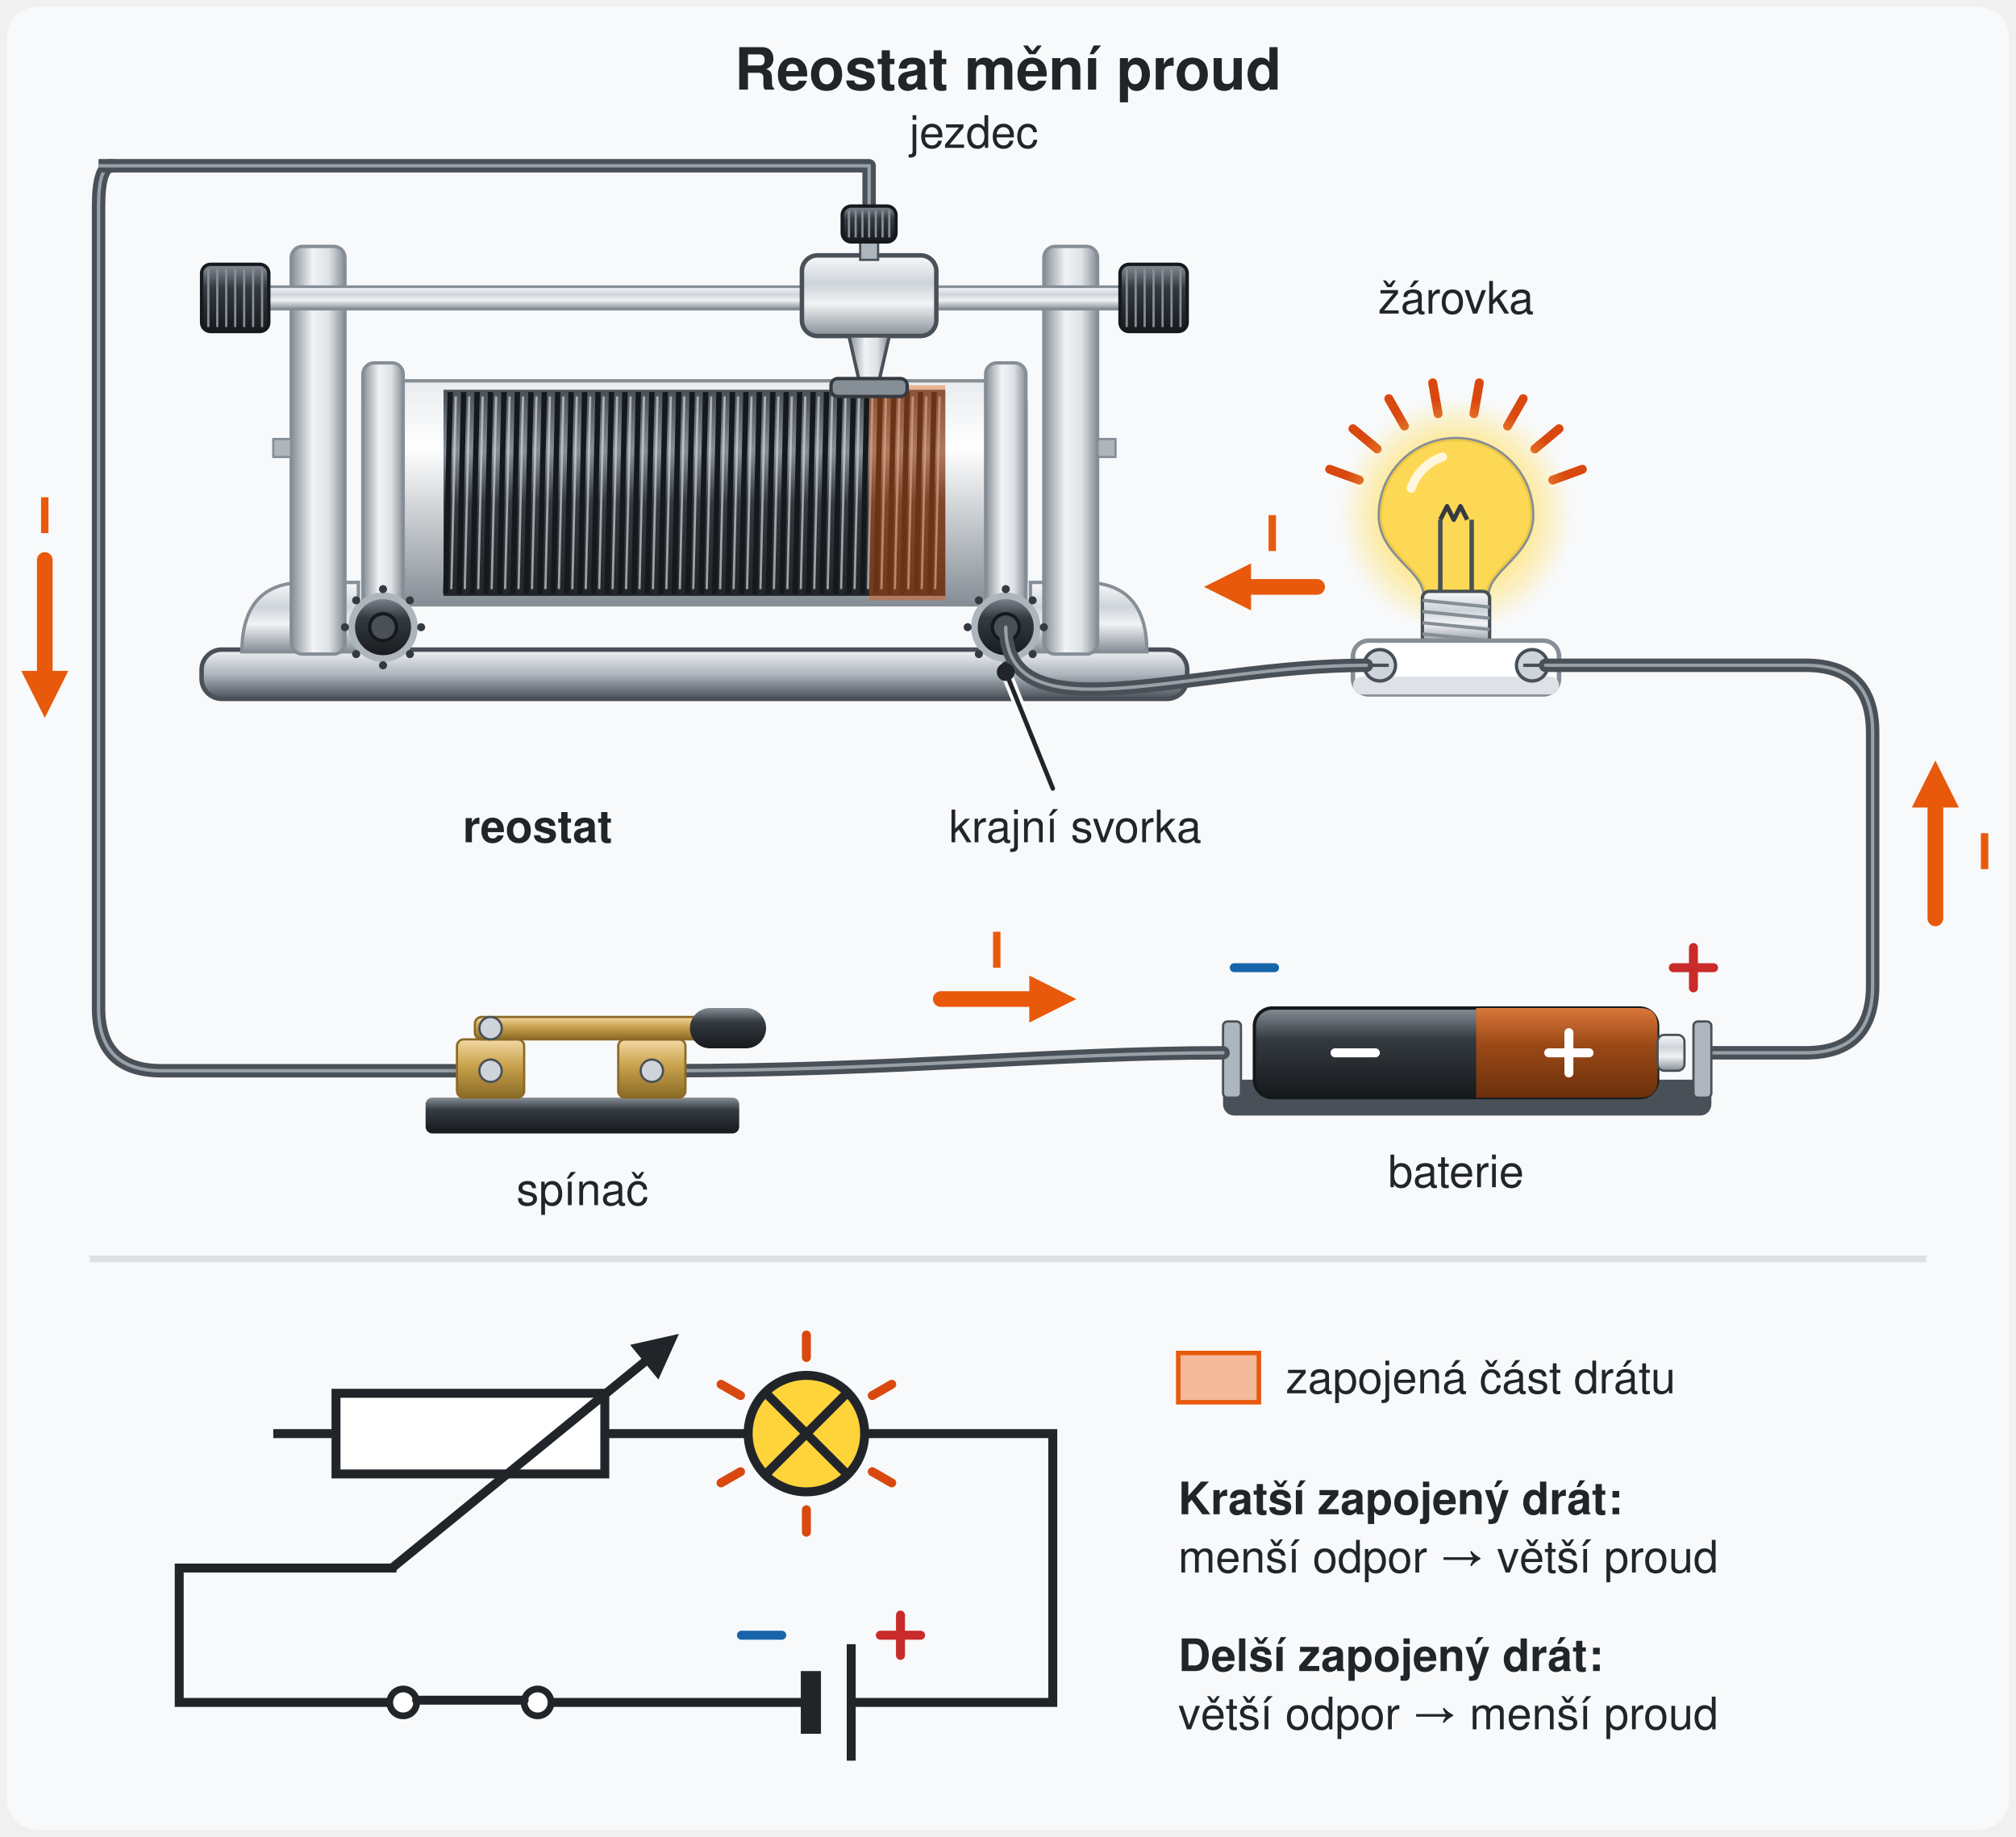
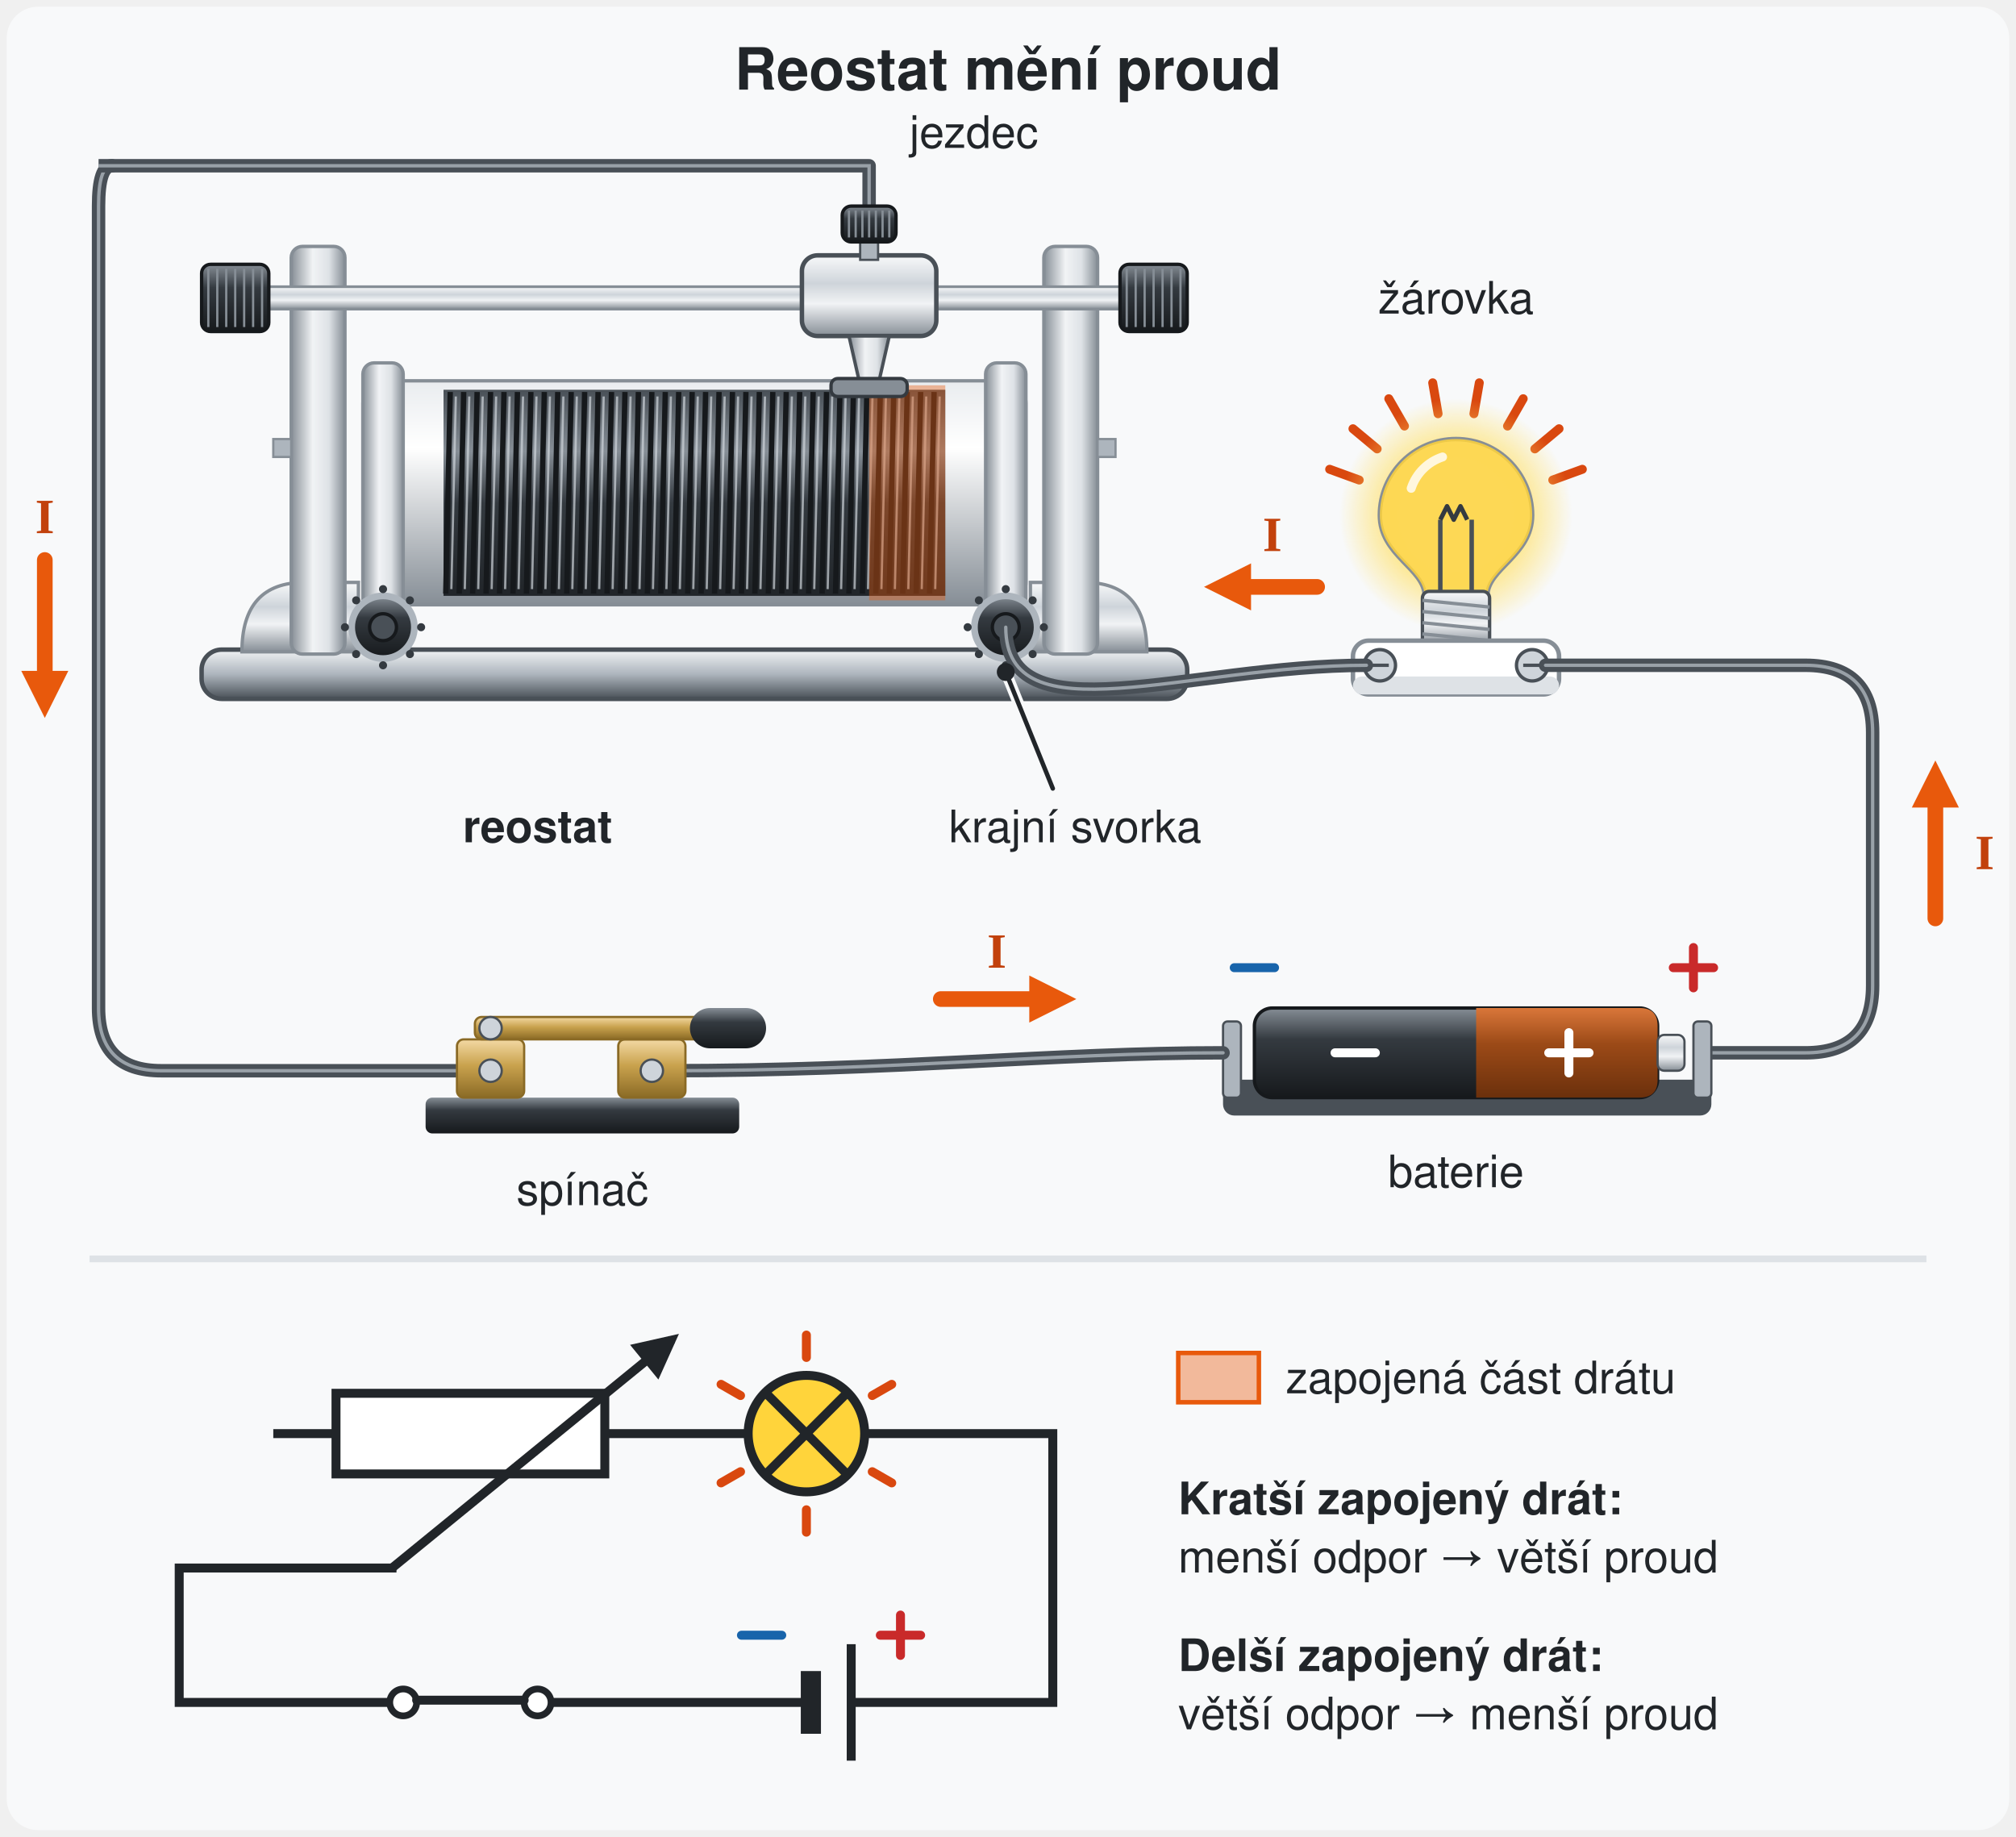
<svg xmlns="http://www.w3.org/2000/svg" viewBox="0 0 900 820" font-family="'Segoe UI', Helvetica, Arial, sans-serif" role="img" aria-label="Reostat zapojený za sebou se žárovkou, baterií a spínačem; připojená je pravá krajní svorka a svorka jezdce. Proud prochází jen částí drátu mezi jezdcem a pravým koncem. Dole schéma. Animace: jezdec se posouvá doleva, zapojený drát se prodlužuje, odpor roste, proud slábne a žárovka svítí slaběji; pak se jezdec vrací a žárovka se rozjasní.">
  <style>
/* Předloha: PDF lekce 30, s. 6 (reostat: rezistor se šipkou vlevo nahoře, žárovka vpravo, článek + vpravo dole, spínač vlevo dole;
   připojen jezdec a jedna krajní svorka). Skutečný obvod nakreslen ve stejném uspořádání jako schéma.
   8 s: 0–12 % jezdec u pravého konce (krátký drát, jasné světlo), 12–44 % jede doleva, 44–62 % dlouhý drát a slabé světlo, 62–94 % zpět.
   Bez animace = koncový stav: jezdec u pravého konce, žárovka svítí jasně. Žádná čísla (výklad je nemá). */
.jz { animation: jz 8s ease-in-out infinite; }
@keyframes jz { 0%, 12% { transform: translateX(0); } 44%, 62% { transform: translateX(-164px); } 94%, 100% { transform: translateX(0); } }
.pas { transform-box: fill-box; transform-origin: right center; animation: pas 8s ease-in-out infinite; }
@keyframes pas { 0%, 12% { transform: scaleX(1); } 44%, 62% { transform: scaleX(5.8235); } 94%, 100% { transform: scaleX(1); } }
.svit { animation: svit 8s ease-in-out infinite; }
@keyframes svit { 0%, 12% { opacity: 1; } 44%, 62% { opacity: 0.2; } 94%, 100% { opacity: 1; } }
.proud { animation: proud 8s ease-in-out infinite; }
@keyframes proud { 0%, 12% { opacity: 1; } 44%, 62% { opacity: 0.25; } 94%, 100% { opacity: 1; } }
@media (prefers-reduced-motion: reduce) { .jz, .pas, .svit, .proud { animation: none; } }
</style>
  <defs>
    <linearGradient id="g-kov" x1="0" y1="0" x2="0" y2="1">
      <stop offset="0" stop-color="#f8f9fa" />
      <stop offset="0.35" stop-color="#ced4da" />
      <stop offset="0.6" stop-color="#f1f3f5" />
      <stop offset="1" stop-color="#868e96" />
    </linearGradient>
    <linearGradient id="g-kovh" x1="0" y1="0" x2="1" y2="0">
      <stop offset="0" stop-color="#868e96" />
      <stop offset="0.4" stop-color="#f1f3f5" />
      <stop offset="0.7" stop-color="#dee2e6" />
      <stop offset="1" stop-color="#868e96" />
    </linearGradient>
    <linearGradient id="g-zakl" x1="0" y1="0" x2="0" y2="1">
      <stop offset="0" stop-color="#f1f3f5" />
      <stop offset="0.5" stop-color="#adb5bd" />
      <stop offset="1" stop-color="#495057" />
    </linearGradient>
    <linearGradient id="g-valec" x1="0" y1="0" x2="0" y2="1">
      <stop offset="0" stop-color="#e9ecef" />
      <stop offset="0.3" stop-color="#ffffff" />
      <stop offset="1" stop-color="#868e96" />
    </linearGradient>
    <linearGradient id="g-civka" x1="0" y1="0" x2="0" y2="1">
      <stop offset="0" stop-color="#495057" />
      <stop offset="0.3" stop-color="#868e96" />
      <stop offset="0.55" stop-color="#343a40" />
      <stop offset="1" stop-color="#212529" />
    </linearGradient>
    <linearGradient id="g-mosaz" x1="0" y1="0" x2="0" y2="1">
      <stop offset="0" stop-color="#f3d9a4" />
      <stop offset="0.45" stop-color="#c9a24d" />
      <stop offset="1" stop-color="#8a6a25" />
    </linearGradient>
    <linearGradient id="g-mosazh" x1="0" y1="0" x2="1" y2="0">
      <stop offset="0" stop-color="#8a6a25" />
      <stop offset="0.35" stop-color="#f3d9a4" />
      <stop offset="0.7" stop-color="#c9a24d" />
      <stop offset="1" stop-color="#8a6a25" />
    </linearGradient>
    <linearGradient id="g-meda" x1="0" y1="0" x2="0" y2="1">
      <stop offset="0" stop-color="#d9773a" />
      <stop offset="0.4" stop-color="#9c4a17" />
      <stop offset="1" stop-color="#6b300c" />
    </linearGradient>
    <linearGradient id="g-cerna" x1="0" y1="0" x2="0" y2="1">
      <stop offset="0" stop-color="#868e96" />
      <stop offset="0.35" stop-color="#343a40" />
      <stop offset="1" stop-color="#16191c" />
    </linearGradient>
    <radialGradient id="g-zar">
      <stop offset="0" stop-color="#fff3bf" />
      <stop offset="0.6" stop-color="#ffe066" stop-opacity="0.7" />
      <stop offset="1" stop-color="#ffe066" stop-opacity="0" />
    </radialGradient>
    <marker id="v-ora" viewBox="0 0 10 10" refX="5" refY="5" markerWidth="3" markerHeight="3" orient="auto">
      <path d="M0 0L10 5L0 10Z" fill="#e8590c" />
    </marker>
    <marker id="v-ink" viewBox="0 0 10 10" refX="8" refY="5" markerWidth="5" markerHeight="5" orient="auto">
      <path d="M0 0L10 5L0 10Z" fill="#212529" />
    </marker>
    <marker id="v-ink2" viewBox="0 0 10 10" refX="5" refY="5" markerWidth="4" markerHeight="4" orient="auto-start-reverse">
      <path d="M0 0L10 5L0 10Z" fill="#212529" />
    </marker>
  </defs>
  <rect x="3" y="3" width="894" height="814" rx="14" fill="#f8f9fa" />
  <text x="450.0" y="40" font-size="26" font-weight="bold" fill="#212529" text-anchor="middle">Reostat mění proud</text>
  <g>
    <rect x="90" y="290" width="440" height="22" rx="9" fill="url(#g-zakl)" stroke="#495057" stroke-width="2" />
    <path d="M108 291 Q108 260 136 260 H160 V291 Z" fill="url(#g-kov)" stroke="#868e96" stroke-width="1.5" />
    <path d="M512 291 Q512 260 484 260 H460 V291 Z" fill="url(#g-kov)" stroke="#868e96" stroke-width="1.5" />
    <rect x="130" y="110" width="24" height="182" rx="5" fill="url(#g-kovh)" stroke="#868e96" stroke-width="1.5" />
    <rect x="122" y="196" width="8" height="8" fill="#adb5bd" stroke="#868e96" />
    <rect x="466" y="110" width="24" height="182" rx="5" fill="url(#g-kovh)" stroke="#868e96" stroke-width="1.5" />
    <rect x="490" y="196" width="8" height="8" fill="#adb5bd" stroke="#868e96" />
    <rect x="112" y="128" width="396" height="10" rx="3" fill="url(#g-kov)" stroke="#868e96" stroke-width="1.2" />
    <rect x="90" y="118" width="30" height="30" rx="4" fill="url(#g-cerna)" stroke="#16191c" stroke-width="1.5" />
    <line x1="93" y1="120" x2="93" y2="146" stroke="#868e96" stroke-width="1" />
    <line x1="97" y1="120" x2="97" y2="146" stroke="#868e96" stroke-width="1" />
    <line x1="101" y1="120" x2="101" y2="146" stroke="#868e96" stroke-width="1" />
    <line x1="105" y1="120" x2="105" y2="146" stroke="#868e96" stroke-width="1" />
    <line x1="109" y1="120" x2="109" y2="146" stroke="#868e96" stroke-width="1" />
    <line x1="113" y1="120" x2="113" y2="146" stroke="#868e96" stroke-width="1" />
    <line x1="117" y1="120" x2="117" y2="146" stroke="#868e96" stroke-width="1" />
    <rect x="500" y="118" width="30" height="30" rx="4" fill="url(#g-cerna)" stroke="#16191c" stroke-width="1.5" />
    <line x1="503" y1="120" x2="503" y2="146" stroke="#868e96" stroke-width="1" />
    <line x1="507" y1="120" x2="507" y2="146" stroke="#868e96" stroke-width="1" />
    <line x1="511" y1="120" x2="511" y2="146" stroke="#868e96" stroke-width="1" />
    <line x1="515" y1="120" x2="515" y2="146" stroke="#868e96" stroke-width="1" />
    <line x1="519" y1="120" x2="519" y2="146" stroke="#868e96" stroke-width="1" />
    <line x1="523" y1="120" x2="523" y2="146" stroke="#868e96" stroke-width="1" />
    <line x1="527" y1="120" x2="527" y2="146" stroke="#868e96" stroke-width="1" />
    <rect x="162" y="170" width="296" height="100" rx="10" fill="url(#g-valec)" stroke="#868e96" stroke-width="1.5" />
    <rect x="162" y="162" width="18" height="116" rx="5" fill="url(#g-kovh)" stroke="#868e96" stroke-width="1.5" />
    <rect x="440" y="162" width="18" height="116" rx="5" fill="url(#g-kovh)" stroke="#868e96" stroke-width="1.5" />
    <rect x="198" y="174" width="224" height="92" fill="url(#g-civka)" />
    <path d="M201 175 L199 265" stroke="#16191c" stroke-width="2.4" />
    <path d="M203.5 177 L201.5 263" stroke="#ced4da" stroke-width="1" opacity="0.7" />
    <path d="M207 175 L205 265" stroke="#16191c" stroke-width="2.4" />
    <path d="M209.5 177 L207.5 263" stroke="#ced4da" stroke-width="1" opacity="0.7" />
    <path d="M213 175 L211 265" stroke="#16191c" stroke-width="2.4" />
    <path d="M215.5 177 L213.5 263" stroke="#ced4da" stroke-width="1" opacity="0.7" />
    <path d="M219 175 L217 265" stroke="#16191c" stroke-width="2.4" />
    <path d="M221.5 177 L219.5 263" stroke="#ced4da" stroke-width="1" opacity="0.7" />
    <path d="M225 175 L223 265" stroke="#16191c" stroke-width="2.4" />
    <path d="M227.5 177 L225.5 263" stroke="#ced4da" stroke-width="1" opacity="0.7" />
    <path d="M231 175 L229 265" stroke="#16191c" stroke-width="2.4" />
    <path d="M233.5 177 L231.5 263" stroke="#ced4da" stroke-width="1" opacity="0.7" />
    <path d="M237 175 L235 265" stroke="#16191c" stroke-width="2.4" />
    <path d="M239.5 177 L237.5 263" stroke="#ced4da" stroke-width="1" opacity="0.7" />
    <path d="M243 175 L241 265" stroke="#16191c" stroke-width="2.4" />
    <path d="M245.5 177 L243.5 263" stroke="#ced4da" stroke-width="1" opacity="0.7" />
    <path d="M249 175 L247 265" stroke="#16191c" stroke-width="2.4" />
    <path d="M251.5 177 L249.5 263" stroke="#ced4da" stroke-width="1" opacity="0.7" />
    <path d="M255 175 L253 265" stroke="#16191c" stroke-width="2.4" />
    <path d="M257.5 177 L255.5 263" stroke="#ced4da" stroke-width="1" opacity="0.7" />
    <path d="M261 175 L259 265" stroke="#16191c" stroke-width="2.4" />
    <path d="M263.5 177 L261.5 263" stroke="#ced4da" stroke-width="1" opacity="0.7" />
    <path d="M267 175 L265 265" stroke="#16191c" stroke-width="2.4" />
    <path d="M269.5 177 L267.5 263" stroke="#ced4da" stroke-width="1" opacity="0.7" />
    <path d="M273 175 L271 265" stroke="#16191c" stroke-width="2.4" />
    <path d="M275.5 177 L273.5 263" stroke="#ced4da" stroke-width="1" opacity="0.7" />
    <path d="M279 175 L277 265" stroke="#16191c" stroke-width="2.4" />
    <path d="M281.5 177 L279.5 263" stroke="#ced4da" stroke-width="1" opacity="0.7" />
    <path d="M285 175 L283 265" stroke="#16191c" stroke-width="2.4" />
    <path d="M287.5 177 L285.5 263" stroke="#ced4da" stroke-width="1" opacity="0.7" />
    <path d="M291 175 L289 265" stroke="#16191c" stroke-width="2.4" />
    <path d="M293.5 177 L291.5 263" stroke="#ced4da" stroke-width="1" opacity="0.7" />
    <path d="M297 175 L295 265" stroke="#16191c" stroke-width="2.4" />
    <path d="M299.5 177 L297.5 263" stroke="#ced4da" stroke-width="1" opacity="0.7" />
    <path d="M303 175 L301 265" stroke="#16191c" stroke-width="2.4" />
    <path d="M305.5 177 L303.5 263" stroke="#ced4da" stroke-width="1" opacity="0.7" />
    <path d="M309 175 L307 265" stroke="#16191c" stroke-width="2.4" />
    <path d="M311.5 177 L309.5 263" stroke="#ced4da" stroke-width="1" opacity="0.7" />
    <path d="M315 175 L313 265" stroke="#16191c" stroke-width="2.4" />
    <path d="M317.5 177 L315.5 263" stroke="#ced4da" stroke-width="1" opacity="0.7" />
    <path d="M321 175 L319 265" stroke="#16191c" stroke-width="2.4" />
    <path d="M323.5 177 L321.5 263" stroke="#ced4da" stroke-width="1" opacity="0.7" />
    <path d="M327 175 L325 265" stroke="#16191c" stroke-width="2.4" />
    <path d="M329.5 177 L327.5 263" stroke="#ced4da" stroke-width="1" opacity="0.7" />
    <path d="M333 175 L331 265" stroke="#16191c" stroke-width="2.4" />
    <path d="M335.5 177 L333.5 263" stroke="#ced4da" stroke-width="1" opacity="0.7" />
    <path d="M339 175 L337 265" stroke="#16191c" stroke-width="2.4" />
    <path d="M341.5 177 L339.5 263" stroke="#ced4da" stroke-width="1" opacity="0.7" />
    <path d="M345 175 L343 265" stroke="#16191c" stroke-width="2.4" />
    <path d="M347.5 177 L345.5 263" stroke="#ced4da" stroke-width="1" opacity="0.7" />
    <path d="M351 175 L349 265" stroke="#16191c" stroke-width="2.4" />
    <path d="M353.5 177 L351.5 263" stroke="#ced4da" stroke-width="1" opacity="0.7" />
    <path d="M357 175 L355 265" stroke="#16191c" stroke-width="2.4" />
    <path d="M359.5 177 L357.5 263" stroke="#ced4da" stroke-width="1" opacity="0.7" />
    <path d="M363 175 L361 265" stroke="#16191c" stroke-width="2.4" />
    <path d="M365.5 177 L363.5 263" stroke="#ced4da" stroke-width="1" opacity="0.7" />
    <path d="M369 175 L367 265" stroke="#16191c" stroke-width="2.4" />
    <path d="M371.5 177 L369.5 263" stroke="#ced4da" stroke-width="1" opacity="0.7" />
    <path d="M375 175 L373 265" stroke="#16191c" stroke-width="2.4" />
    <path d="M377.5 177 L375.5 263" stroke="#ced4da" stroke-width="1" opacity="0.7" />
    <path d="M381 175 L379 265" stroke="#16191c" stroke-width="2.4" />
    <path d="M383.5 177 L381.5 263" stroke="#ced4da" stroke-width="1" opacity="0.7" />
    <path d="M387 175 L385 265" stroke="#16191c" stroke-width="2.4" />
    <path d="M389.5 177 L387.5 263" stroke="#ced4da" stroke-width="1" opacity="0.7" />
    <path d="M393 175 L391 265" stroke="#16191c" stroke-width="2.4" />
    <path d="M395.5 177 L393.5 263" stroke="#ced4da" stroke-width="1" opacity="0.7" />
    <path d="M399 175 L397 265" stroke="#16191c" stroke-width="2.4" />
    <path d="M401.5 177 L399.5 263" stroke="#ced4da" stroke-width="1" opacity="0.7" />
    <path d="M405 175 L403 265" stroke="#16191c" stroke-width="2.4" />
    <path d="M407.5 177 L405.5 263" stroke="#ced4da" stroke-width="1" opacity="0.7" />
    <path d="M411 175 L409 265" stroke="#16191c" stroke-width="2.4" />
    <path d="M413.5 177 L411.5 263" stroke="#ced4da" stroke-width="1" opacity="0.7" />
    <path d="M417 175 L415 265" stroke="#16191c" stroke-width="2.4" />
    <path d="M419.5 177 L417.5 263" stroke="#ced4da" stroke-width="1" opacity="0.7" />
    <path d="M171 270 V280" stroke="#adb5bd" stroke-width="6" />
    <path d="M449 270 V280" stroke="#adb5bd" stroke-width="6" />
    <circle cx="171" cy="280" r="14" fill="url(#g-cerna)" stroke="#adb5bd" stroke-width="3" />
    <circle cx="171" cy="280" r="6" fill="#495057" stroke="#16191c" stroke-width="1.5" />
    <circle cx="188.0" cy="280.0" r="1.8" fill="#343a40" />
    <circle cx="183.0" cy="292.0" r="1.8" fill="#343a40" />
    <circle cx="171.0" cy="297.0" r="1.8" fill="#343a40" />
    <circle cx="159.0" cy="292.0" r="1.8" fill="#343a40" />
    <circle cx="154.0" cy="280.0" r="1.8" fill="#343a40" />
    <circle cx="159.0" cy="268.0" r="1.8" fill="#343a40" />
    <circle cx="171.0" cy="263.0" r="1.8" fill="#343a40" />
    <circle cx="183.0" cy="268.0" r="1.8" fill="#343a40" />
    <circle cx="449" cy="280" r="14" fill="url(#g-cerna)" stroke="#adb5bd" stroke-width="3" />
    <circle cx="449" cy="280" r="6" fill="#495057" stroke="#16191c" stroke-width="1.5" />
    <circle cx="466.0" cy="280.0" r="1.8" fill="#343a40" />
    <circle cx="461.0" cy="292.0" r="1.8" fill="#343a40" />
    <circle cx="449.0" cy="297.0" r="1.8" fill="#343a40" />
    <circle cx="437.0" cy="292.0" r="1.8" fill="#343a40" />
    <circle cx="432.0" cy="280.0" r="1.8" fill="#343a40" />
    <circle cx="437.0" cy="268.0" r="1.8" fill="#343a40" />
    <circle cx="449.0" cy="263.0" r="1.8" fill="#343a40" />
    <circle cx="461.0" cy="268.0" r="1.8" fill="#343a40" />
  </g>
  <rect class="pas" x="388" y="172" width="34" height="96" fill="#e8590c" opacity="0.4" />
  <clipPath id="kv">
    <rect x="44" y="0" width="900" height="820" />
  </clipPath>
  <path d="M50 74 Q44 74 44 92 V450 Q44 478 72 478 H213" fill="none" stroke="#495057" stroke-width="6" stroke-linecap="round" stroke-linejoin="round" />
  <path d="M50 74 Q44 74 44 92 V450 Q44 478 72 478 H213" fill="none" stroke="#adb5bd" stroke-width="1.5" stroke-linecap="round" opacity="0.8" />
  <g clip-path="url(#kv)">
    <g class="jz">
      <path d="M388 92 V74 H-400" fill="none" stroke="#495057" stroke-width="6" stroke-linecap="round" stroke-linejoin="round" />
      <path d="M388 92 V74 H-400" fill="none" stroke="#adb5bd" stroke-width="1.5" stroke-linecap="round" opacity="0.8" />
      <rect x="358" y="114" width="60" height="36" rx="7" fill="url(#g-kov)" stroke="#495057" stroke-width="2" />
      <path d="M379 150 H397 L392 172 H384 Z" fill="url(#g-kovh)" stroke="#495057" stroke-width="1.5" />
      <rect x="371" y="169" width="34" height="8" rx="3" fill="#868e96" stroke="#343a40" stroke-width="1.5" />
      <rect x="384" y="106" width="8" height="10" fill="#adb5bd" stroke="#495057" />
      <rect x="376" y="92" width="24" height="16" rx="4" fill="url(#g-cerna)" stroke="#16191c" stroke-width="1.5" />
      <line x1="379" y1="94" x2="379" y2="106" stroke="#868e96" stroke-width="1" />
      <line x1="382" y1="94" x2="382" y2="106" stroke="#868e96" stroke-width="1" />
      <line x1="385" y1="94" x2="385" y2="106" stroke="#868e96" stroke-width="1" />
      <line x1="388" y1="94" x2="388" y2="106" stroke="#868e96" stroke-width="1" />
      <line x1="391" y1="94" x2="391" y2="106" stroke="#868e96" stroke-width="1" />
      <line x1="394" y1="94" x2="394" y2="106" stroke="#868e96" stroke-width="1" />
      <line x1="397" y1="94" x2="397" y2="106" stroke="#868e96" stroke-width="1" />
      <text x="406" y="66" font-size="20" fill="#212529" text-anchor="start" paint-order="stroke" stroke="#f8f9fa" stroke-width="6" stroke-linejoin="round">jezdec</text>
    </g>
  </g>
  <g class="svit">
    <path d="M606.8 214.3L593.6 209.5" stroke="#d9480f" stroke-width="4" stroke-linecap="round" />
    <path d="M614.8 200.4L604.0 191.4" stroke="#d9480f" stroke-width="4" stroke-linecap="round" />
    <path d="M627.0 190.2L620.0 178.0" stroke="#d9480f" stroke-width="4" stroke-linecap="round" />
    <path d="M642.0 184.7L639.6 170.9" stroke="#d9480f" stroke-width="4" stroke-linecap="round" />
    <path d="M658.0 184.7L660.4 170.9" stroke="#d9480f" stroke-width="4" stroke-linecap="round" />
    <path d="M673.0 190.2L680.0 178.0" stroke="#d9480f" stroke-width="4" stroke-linecap="round" />
    <path d="M685.2 200.4L696.0 191.4" stroke="#d9480f" stroke-width="4" stroke-linecap="round" />
    <path d="M693.2 214.3L706.4 209.5" stroke="#d9480f" stroke-width="4" stroke-linecap="round" />
    <circle cx="650" cy="230" r="52" fill="url(#g-zar)" />
  </g>
  <path d="M636 266 C636 254 616 248 616 230 A34 34 0 1 1 684 230 C684 248 664 254 664 266 Z" fill="#f1f3f5" fill-opacity="0.85" stroke="#868e96" stroke-width="2" />
  <path class="svit" d="M636 266 C636 254 616 248 616 230 A34 34 0 1 1 684 230 C684 248 664 254 664 266 Z" fill="#ffd43b" opacity="0.85" />
  <path d="M630 218 A22 22 0 0 1 644 204" fill="none" stroke="#fff" stroke-width="4" stroke-linecap="round" opacity="0.8" />
  <path d="M643 266 V232 M657 266 V232" stroke="#495057" stroke-width="2" />
  <path d="M643 232 l3 -6 l3 6 l3 -6 l3 6" fill="none" stroke="#343a40" stroke-width="2" stroke-linejoin="round" />
  <rect x="635" y="264" width="30" height="24" rx="3" fill="url(#g-kov)" stroke="#495057" stroke-width="1.5" />
  <path d="M635 268 L665 271" stroke="#868e96" stroke-width="1.5" />
  <path d="M635 273 L665 276" stroke="#868e96" stroke-width="1.5" />
  <path d="M635 278 L665 281" stroke="#868e96" stroke-width="1.5" />
  <path d="M635 283 L665 286" stroke="#868e96" stroke-width="1.5" />
  <rect x="604" y="286" width="92" height="24" rx="7" fill="#fff" stroke="#868e96" stroke-width="2" />
  <rect x="604" y="302" width="92" height="8" rx="4" fill="#dee2e6" />
  <circle cx="616" cy="297" r="7" fill="#ced4da" stroke="#495057" stroke-width="1.5" />
  <path d="M612 297H620" stroke="#495057" stroke-width="1.5" />
  <circle cx="684" cy="297" r="7" fill="#ced4da" stroke="#495057" stroke-width="1.5" />
  <path d="M680 297H688" stroke="#495057" stroke-width="1.5" />
  <path d="M449 280 C449 330 530 297 610 297" fill="none" stroke="#495057" stroke-width="6" stroke-linecap="round" stroke-linejoin="round" />
  <path d="M449 280 C449 330 530 297 610 297" fill="none" stroke="#adb5bd" stroke-width="1.5" stroke-linecap="round" opacity="0.8" />
  <path d="M690 297 H806 Q836 297 836 327 V440 Q836 470 806 470 H762" fill="none" stroke="#495057" stroke-width="6" stroke-linecap="round" stroke-linejoin="round" />
  <path d="M690 297 H806 Q836 297 836 327 V440 Q836 470 806 470 H762" fill="none" stroke="#adb5bd" stroke-width="1.5" stroke-linecap="round" opacity="0.8" />
  <rect x="546" y="482" width="218" height="16" rx="5" fill="#495057" />
  <rect x="546" y="456" width="8" height="34" rx="2" fill="#adb5bd" stroke="#495057" />
  <rect x="756" y="456" width="8" height="34" rx="2" fill="#adb5bd" stroke="#495057" />
  <rect x="560" y="450" width="180" height="40" rx="8" fill="url(#g-cerna)" stroke="#16191c" stroke-width="1.5" />
  <path d="M659.0 450 H732 Q740 450 740 458 V482 Q740 490 732 490 H659.0 Z" fill="url(#g-meda)" />
  <rect x="740" y="462" width="12" height="16" rx="3" fill="url(#g-kov)" stroke="#495057" />
  <path d="M691.4 470H709.4M700.4 461V479" stroke="#fff" stroke-width="4" stroke-linecap="round" />
  <path d="M596.0 470H614.0" stroke="#fff" stroke-width="4" stroke-linecap="round" />
  <path d="M747 432H765M756 423V441" stroke="#c92a2a" stroke-width="4" stroke-linecap="round" />
  <path d="M551 432H569" stroke="#1864ab" stroke-width="4" stroke-linecap="round" />
  <path d="M546 470 C470 470 400 478 297 478" fill="none" stroke="#495057" stroke-width="6" stroke-linecap="round" stroke-linejoin="round" />
  <path d="M546 470 C470 470 400 478 297 478" fill="none" stroke="#adb5bd" stroke-width="1.5" stroke-linecap="round" opacity="0.8" />
  <rect x="190" y="490" width="140" height="16" rx="3" fill="url(#g-cerna)" />
  <rect x="204" y="464" width="30" height="26" rx="3" fill="url(#g-mosaz)" stroke="#8a6a25" />
  <rect x="276" y="464" width="30" height="26" rx="3" fill="url(#g-mosaz)" stroke="#8a6a25" />
  <circle cx="219" cy="478" r="5" fill="#ced4da" stroke="#495057" />
  <circle cx="291" cy="478" r="5" fill="#ced4da" stroke="#495057" />
  <rect x="212" y="454" width="104" height="10" rx="3" fill="url(#g-mosaz)" stroke="#8a6a25" />
  <circle cx="219" cy="459" r="5" fill="#ced4da" stroke="#495057" />
  <rect x="308" y="450" width="34" height="18" rx="9" fill="url(#g-cerna)" />
  <line x1="470" y1="352" x2="449" y2="300" stroke="#f8f9fa" stroke-width="5" stroke-linecap="round" />
  <line x1="470" y1="352" x2="449" y2="300" stroke="#212529" stroke-width="2" stroke-linecap="round" />
  <circle cx="449" cy="300" r="4" fill="#212529" />
  <text x="480" y="376" font-size="20" fill="#212529" text-anchor="middle" paint-order="stroke" stroke="#f8f9fa" stroke-width="6" stroke-linejoin="round">krajní svorka</text>
  <text x="240" y="376" font-size="20" font-weight="bold" fill="#212529" text-anchor="middle">reostat</text>
  <text x="650" y="140" font-size="20" fill="#212529" text-anchor="middle">žárovka</text>
  <text x="650" y="530" font-size="20" fill="#212529" text-anchor="middle">baterie</text>
  <text x="260" y="538" font-size="20" fill="#212529" text-anchor="middle">spínač</text>
  <g class="proud">
    <line x1="864" y1="410" x2="864" y2="350" stroke="#e8590c" stroke-width="7" stroke-linecap="round" marker-end="url(#v-ora)" />
-     <text x="886" y="388" font-size="22" font-weight="bold" fill="#e8590c" text-anchor="middle">I</text>
+     <text x="886" y="388" font-size="22" font-weight="bold" fill="#c2410c" font-family="Georgia, 'Times New Roman', serif" text-anchor="middle">I</text>
    <line x1="588" y1="262" x2="548" y2="262" stroke="#e8590c" stroke-width="7" stroke-linecap="round" marker-end="url(#v-ora)" />
-     <text x="568" y="246" font-size="22" font-weight="bold" fill="#e8590c" text-anchor="middle">I</text>
+     <text x="568" y="246" font-size="22" font-weight="bold" fill="#c2410c" font-family="Georgia, 'Times New Roman', serif" text-anchor="middle">I</text>
    <line x1="420" y1="446" x2="470" y2="446" stroke="#e8590c" stroke-width="7" stroke-linecap="round" marker-end="url(#v-ora)" />
-     <text x="445" y="432" font-size="22" font-weight="bold" fill="#e8590c" text-anchor="middle">I</text>
+     <text x="445" y="432" font-size="22" font-weight="bold" fill="#c2410c" font-family="Georgia, 'Times New Roman', serif" text-anchor="middle">I</text>
    <line x1="20" y1="250" x2="20" y2="310" stroke="#e8590c" stroke-width="7" stroke-linecap="round" marker-end="url(#v-ora)" />
-     <text x="20" y="238" font-size="22" font-weight="bold" fill="#e8590c" text-anchor="middle">I</text>
+     <text x="20" y="238" font-size="22" font-weight="bold" fill="#c2410c" font-family="Georgia, 'Times New Roman', serif" text-anchor="middle">I</text>
  </g>
  <line x1="40" y1="562" x2="860" y2="562" stroke="#dee2e6" stroke-width="3" />
  <path d="M175 700H80V760H180M240 760H362M380 760H470V640H386M334 640H270" fill="none" stroke="#212529" stroke-width="4" stroke-linecap="square" stroke-linejoin="miter" />
  <path d="M124 640H150" fill="none" stroke="#212529" stroke-width="4" stroke-linecap="square" stroke-linejoin="miter" />
  <rect x="150" y="622.0" width="120" height="36" fill="#fff" stroke="#212529" stroke-width="4" />
  <line x1="175" y1="700" x2="300" y2="598" stroke="#212529" stroke-width="4" marker-end="url(#v-ink)" />
  <g class="svit">
    <path d="M330.6 623.0L321.9 618.0" stroke="#d9480f" stroke-width="4" stroke-linecap="round" />
    <path d="M360.0 606.0L360.0 596.0" stroke="#d9480f" stroke-width="4" stroke-linecap="round" />
    <path d="M389.4 623.0L398.1 618.0" stroke="#d9480f" stroke-width="4" stroke-linecap="round" />
    <path d="M389.4 657.0L398.1 662.0" stroke="#d9480f" stroke-width="4" stroke-linecap="round" />
    <path d="M360.0 674.0L360.0 684.0" stroke="#d9480f" stroke-width="4" stroke-linecap="round" />
    <path d="M330.6 657.0L321.9 662.0" stroke="#d9480f" stroke-width="4" stroke-linecap="round" />
    <circle cx="360" cy="640" r="26" fill="#ffd43b" />
  </g>
  <circle cx="360" cy="640" r="26" fill="none" stroke="#212529" stroke-width="4" />
  <path d="M341.6 621.6L378.4 658.4M378.4 621.6L341.6 658.4" stroke="#212529" stroke-width="4" />
  <circle cx="180" cy="760" r="6" fill="#fff" stroke="#212529" stroke-width="3" />
  <circle cx="240" cy="760" r="6" fill="#fff" stroke="#212529" stroke-width="3" />
  <path d="M186 759L234 759" stroke="#212529" stroke-width="4" stroke-linecap="round" />
  <path d="M380 734V786" stroke="#212529" stroke-width="4" />
  <path d="M362 746V774" stroke="#212529" stroke-width="9" />
  <path d="M393 730H411M402 721V739" stroke="#c92a2a" stroke-width="4" stroke-linecap="round" />
  <path d="M331 730H349" stroke="#1864ab" stroke-width="4" stroke-linecap="round" />
  <rect x="526" y="604" width="36" height="22" fill="#e8590c" opacity="0.4" />
  <rect x="526" y="604" width="36" height="22" fill="none" stroke="#e8590c" stroke-width="2" />
  <text x="574" y="622" font-size="20" fill="#212529" text-anchor="start">zapojená část drátu</text>
  <text x="526" y="676" font-size="20" font-weight="bold" fill="#212529" text-anchor="start">Kratší zapojený drát:</text>
  <text x="526" y="702" font-size="20" fill="#212529" text-anchor="start">menší odpor → větší proud</text>
  <text x="526" y="746" font-size="20" font-weight="bold" fill="#212529" text-anchor="start">Delší zapojený drát:</text>
  <text x="526" y="772" font-size="20" fill="#212529" text-anchor="start">větší odpor → menší proud</text>
</svg>
